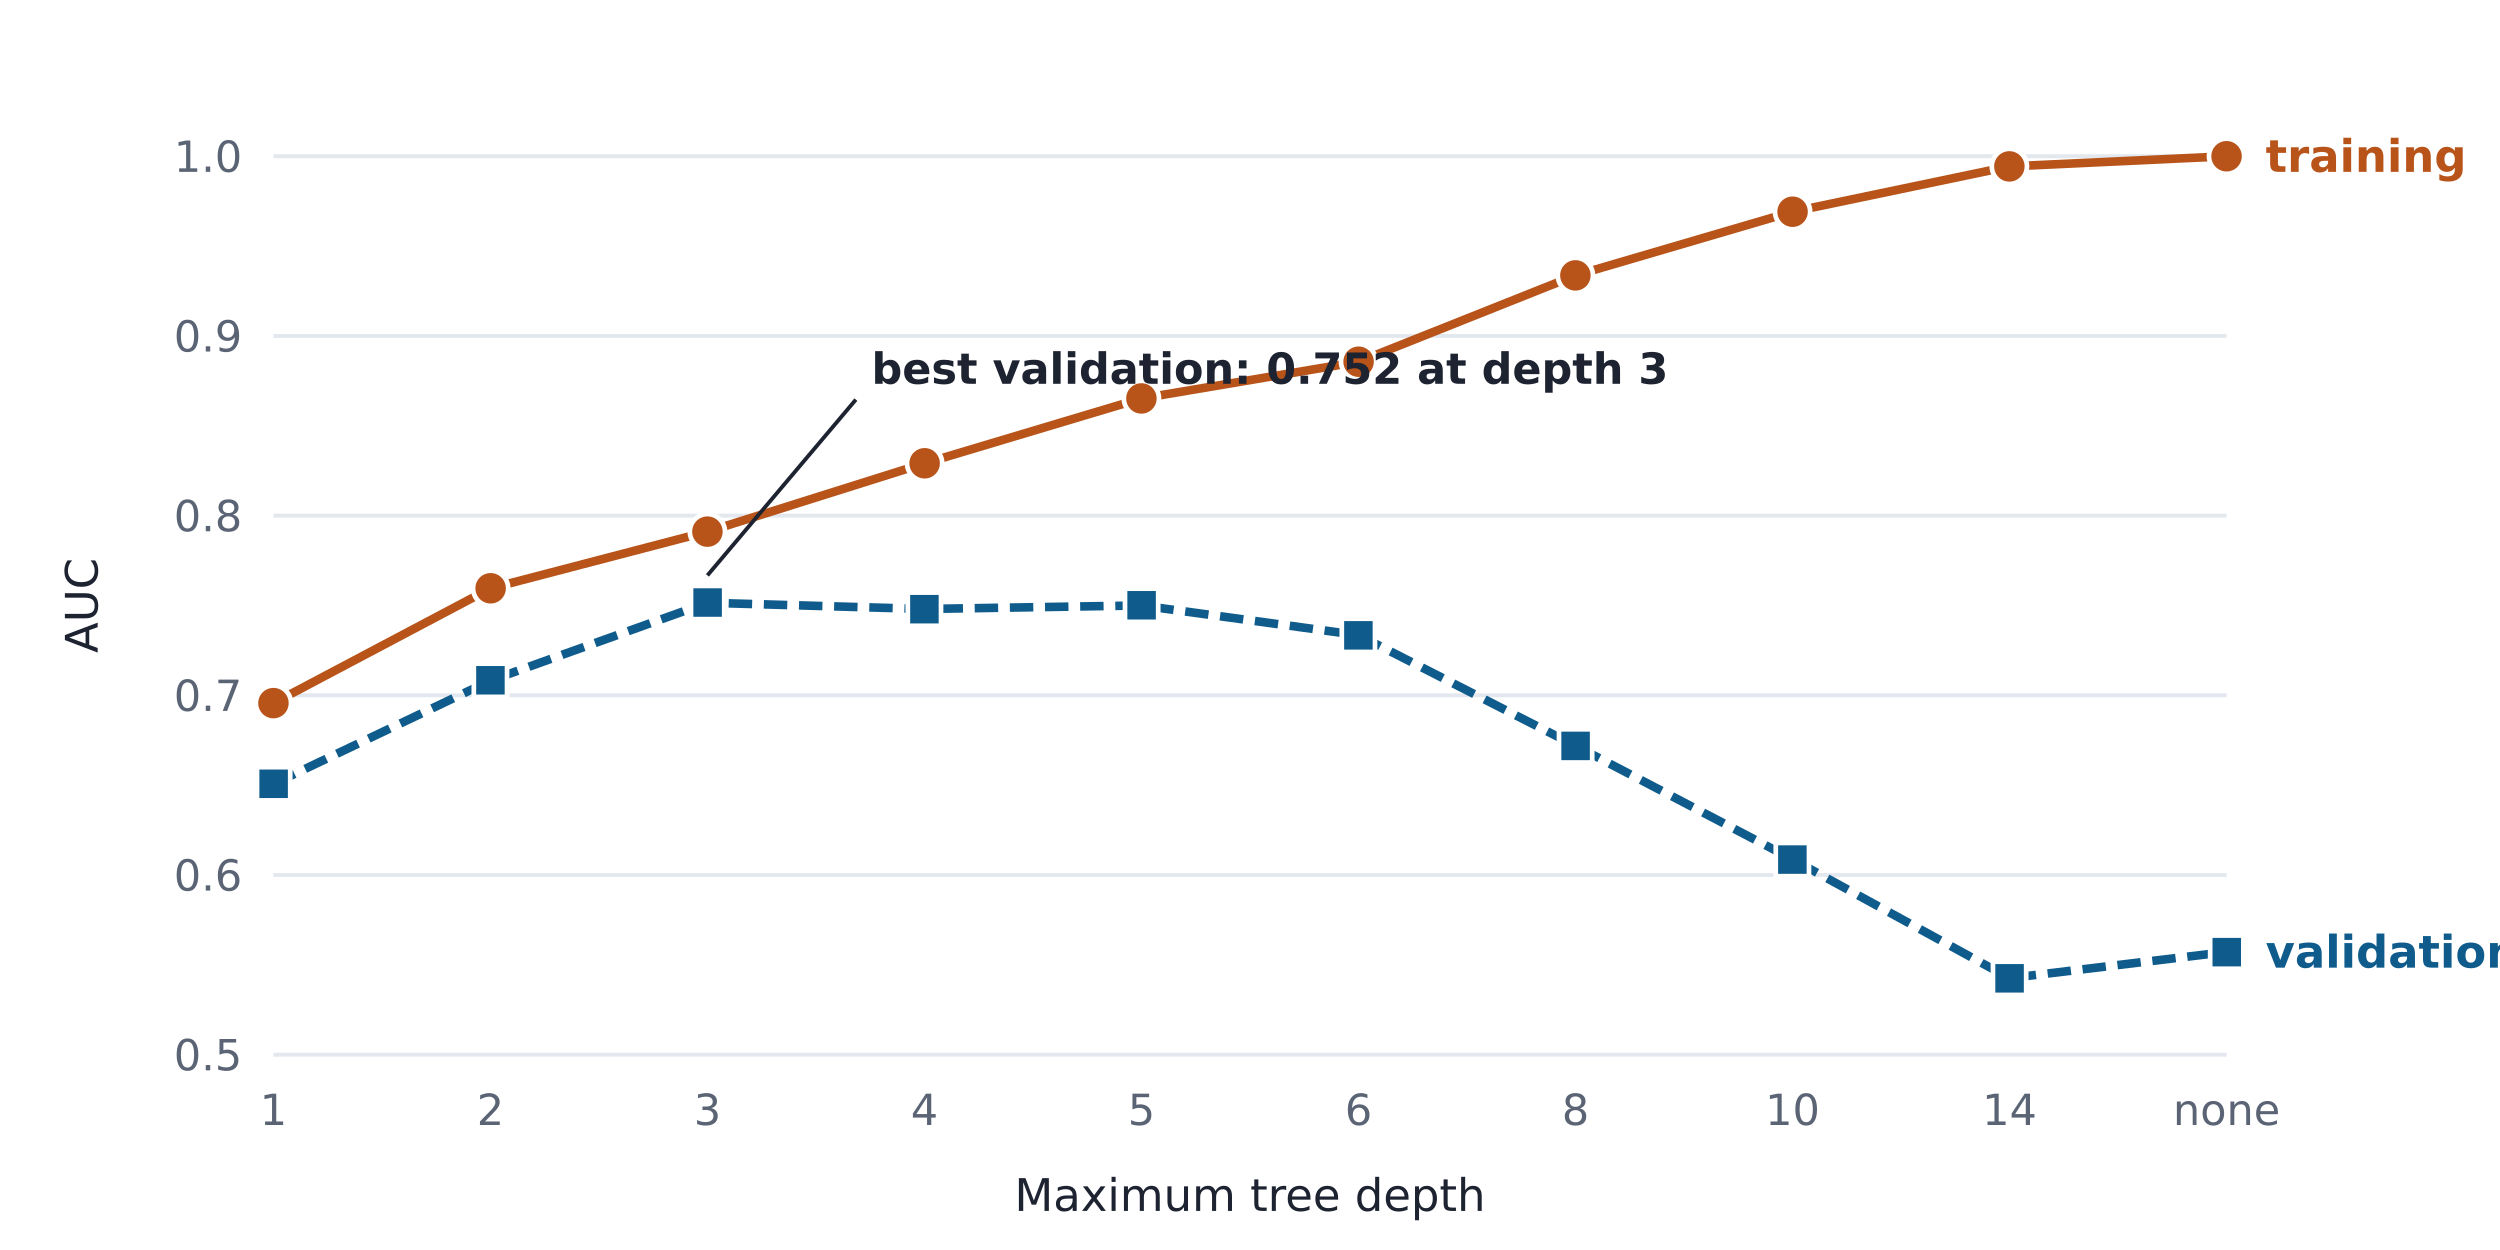
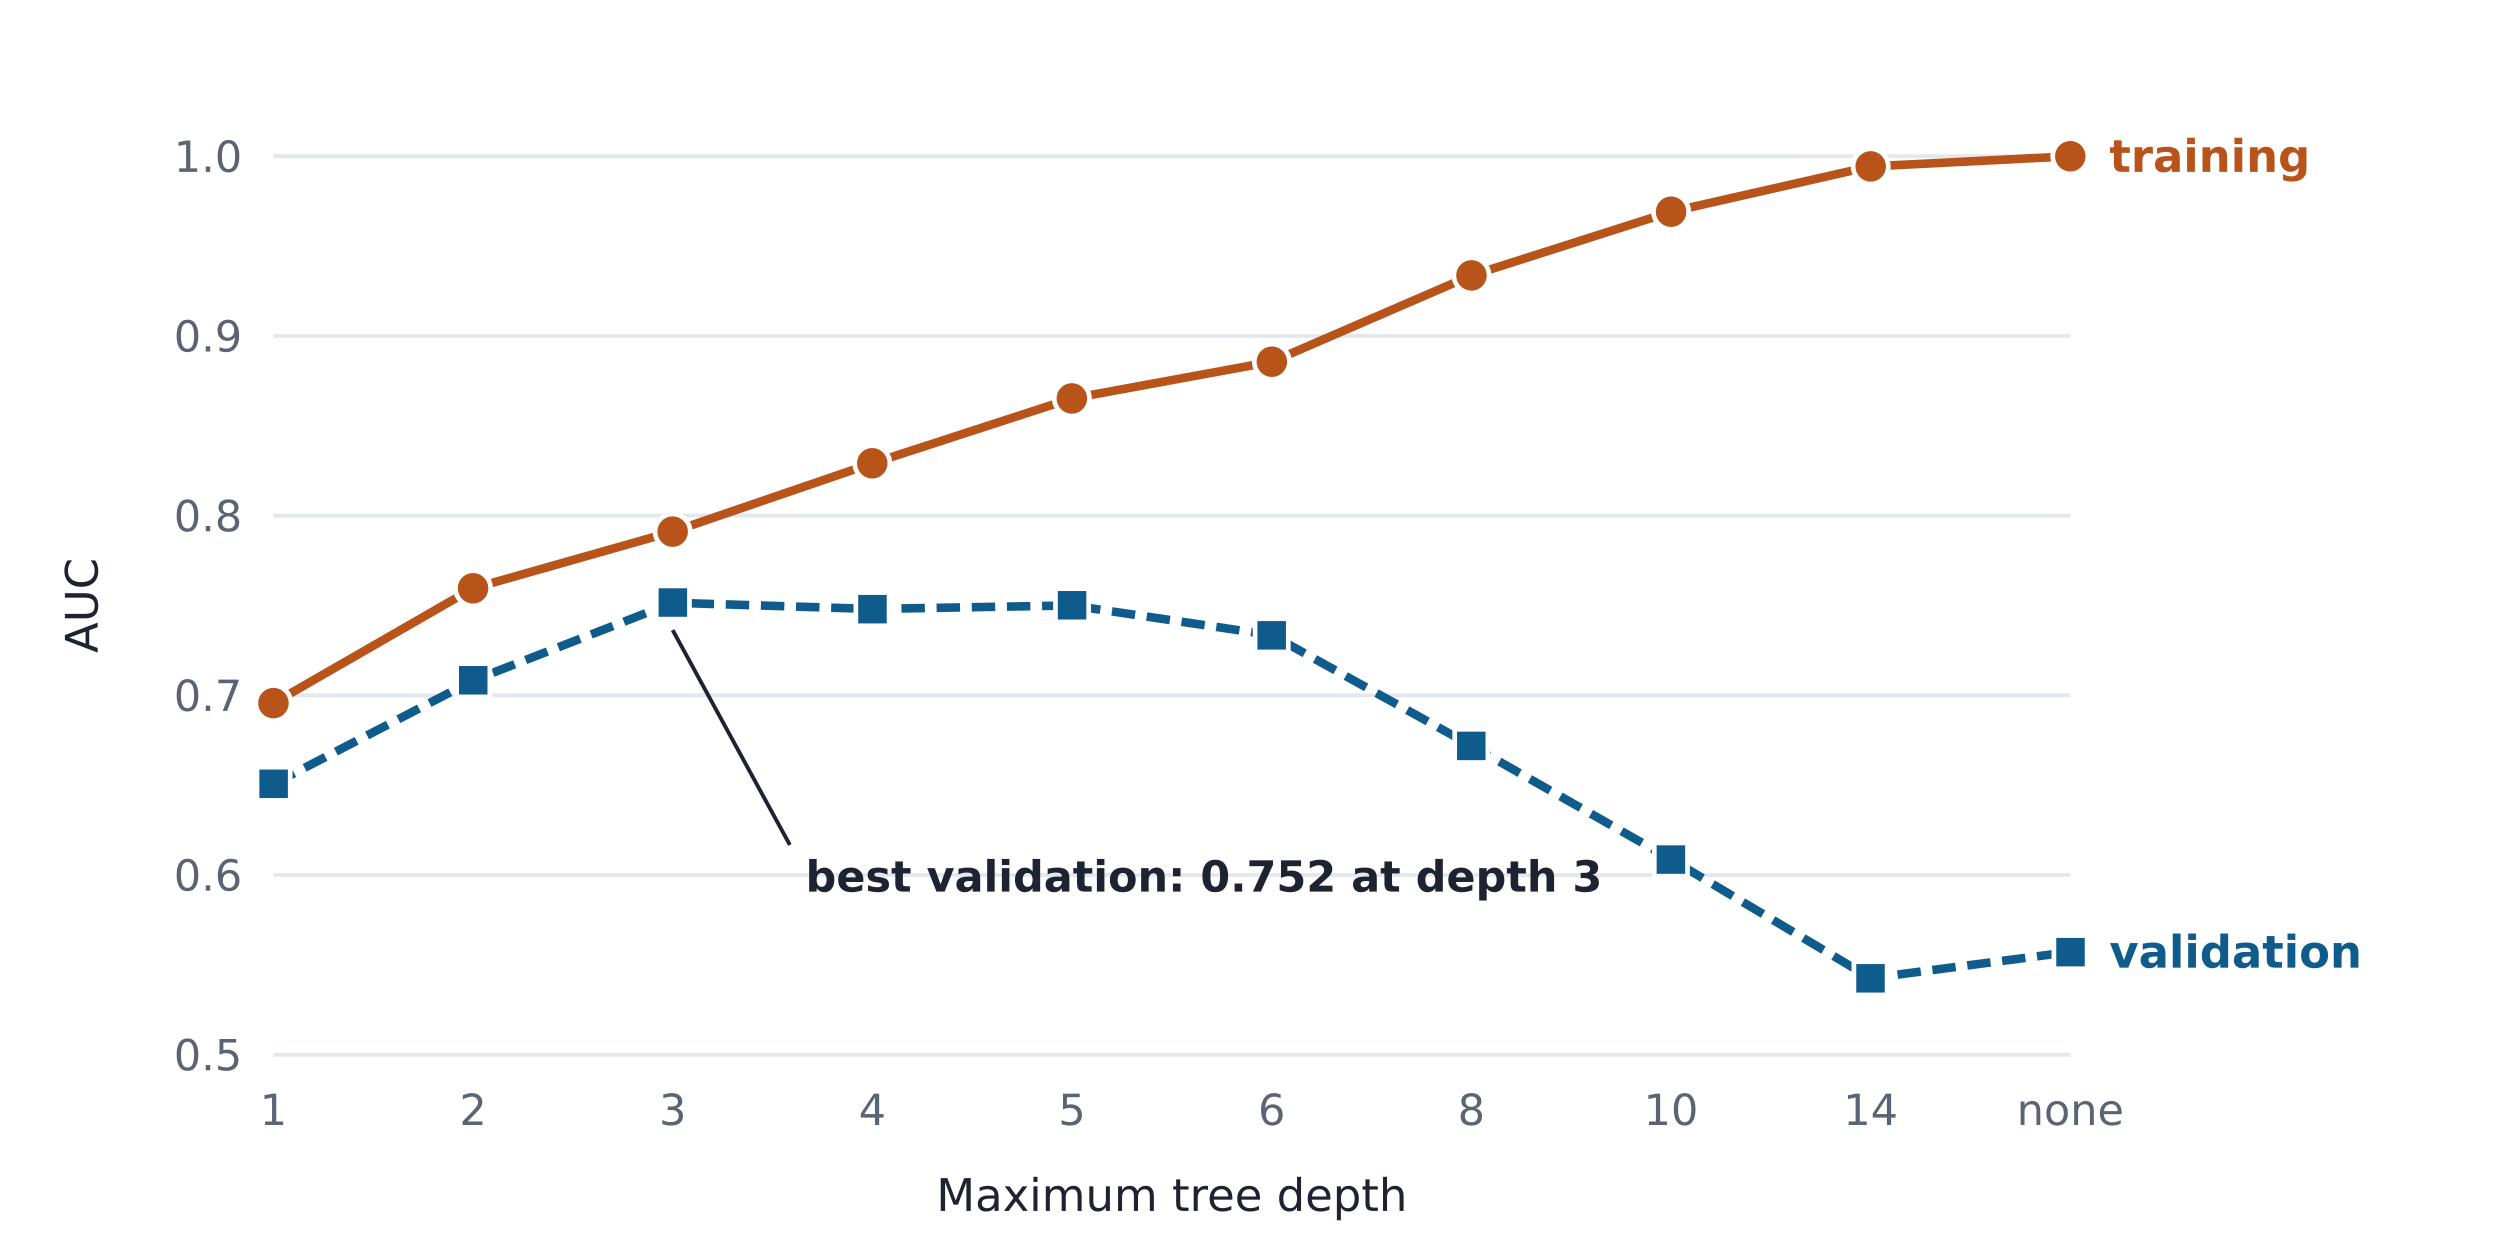
<svg xmlns="http://www.w3.org/2000/svg" width="640" height="320" viewBox="0 0 640 320" font-family="DejaVu Sans, Arial, sans-serif">
  <rect width="640" height="320" fill="#ffffff" />
-   <path d="M70.0,270.0 L570.0,270.0" fill="none" stroke="#e3e8ef" stroke-width="1" stroke-linejoin="round" />
+   <path d="M70.0,270.0 L530.0,270.0" fill="none" stroke="#e3e8ef" stroke-width="1" stroke-linejoin="round" />
  <text x="62" y="274.0" font-size="11" fill="#5b6475" font-weight="normal" text-anchor="end">0.5</text>
-   <path d="M70.0,224.0 L570.0,224.0" fill="none" stroke="#e3e8ef" stroke-width="1" stroke-linejoin="round" />
+   <path d="M70.0,224.0 L530.0,224.0" fill="none" stroke="#e3e8ef" stroke-width="1" stroke-linejoin="round" />
  <text x="62" y="228.0" font-size="11" fill="#5b6475" font-weight="normal" text-anchor="end">0.6</text>
-   <path d="M70.0,178.0 L570.0,178.0" fill="none" stroke="#e3e8ef" stroke-width="1" stroke-linejoin="round" />
+   <path d="M70.0,178.0 L530.0,178.0" fill="none" stroke="#e3e8ef" stroke-width="1" stroke-linejoin="round" />
  <text x="62" y="182.0" font-size="11" fill="#5b6475" font-weight="normal" text-anchor="end">0.7</text>
-   <path d="M70.0,132.0 L570.0,132.0" fill="none" stroke="#e3e8ef" stroke-width="1" stroke-linejoin="round" />
+   <path d="M70.0,132.0 L530.0,132.0" fill="none" stroke="#e3e8ef" stroke-width="1" stroke-linejoin="round" />
  <text x="62" y="136" font-size="11" fill="#5b6475" font-weight="normal" text-anchor="end">0.8</text>
-   <path d="M70.0,86.0 L570.0,86.0" fill="none" stroke="#e3e8ef" stroke-width="1" stroke-linejoin="round" />
+   <path d="M70.0,86.0 L530.0,86.0" fill="none" stroke="#e3e8ef" stroke-width="1" stroke-linejoin="round" />
  <text x="62" y="90.0" font-size="11" fill="#5b6475" font-weight="normal" text-anchor="end">0.9</text>
-   <path d="M70.0,40.0 L570.0,40.0" fill="none" stroke="#e3e8ef" stroke-width="1" stroke-linejoin="round" />
+   <path d="M70.0,40.0 L530.0,40.0" fill="none" stroke="#e3e8ef" stroke-width="1" stroke-linejoin="round" />
  <text x="62" y="44.0" font-size="11" fill="#5b6475" font-weight="normal" text-anchor="end">1.0</text>
  <text x="70.0" y="288" font-size="11" fill="#5b6475" font-weight="normal" text-anchor="middle">1</text>
-   <text x="125.556" y="288" font-size="11" fill="#5b6475" font-weight="normal" text-anchor="middle">2</text>
-   <text x="181.111" y="288" font-size="11" fill="#5b6475" font-weight="normal" text-anchor="middle">3</text>
-   <text x="236.667" y="288" font-size="11" fill="#5b6475" font-weight="normal" text-anchor="middle">4</text>
-   <text x="292.222" y="288" font-size="11" fill="#5b6475" font-weight="normal" text-anchor="middle">5</text>
-   <text x="347.778" y="288" font-size="11" fill="#5b6475" font-weight="normal" text-anchor="middle">6</text>
-   <text x="403.333" y="288" font-size="11" fill="#5b6475" font-weight="normal" text-anchor="middle">8</text>
-   <text x="458.889" y="288" font-size="11" fill="#5b6475" font-weight="normal" text-anchor="middle">10</text>
-   <text x="514.444" y="288" font-size="11" fill="#5b6475" font-weight="normal" text-anchor="middle">14</text>
-   <text x="570.0" y="288" font-size="11" fill="#5b6475" font-weight="normal" text-anchor="middle">none</text>
-   <path d="M70.0,180.0 L125.6,150.6 L181.1,136.1 L236.7,118.6 L292.2,102.0 L347.8,92.6 L403.3,70.5 L458.9,54.2 L514.4,42.6 L570.0,40.0" fill="none" stroke="#b8541a" stroke-width="2.2" stroke-linejoin="round" />
-   <path d="M70.0,200.7 L125.6,174.2 L181.1,154.3 L236.7,155.9 L292.2,155.0 L347.8,162.6 L403.3,190.9 L458.9,220.0 L514.4,250.4 L570.0,243.7" fill="none" stroke="#0f5c8c" stroke-width="2.2" stroke-linejoin="round" stroke-dasharray="6,3" />
+   <text x="121.111" y="288" font-size="11" fill="#5b6475" font-weight="normal" text-anchor="middle">2</text>
+   <text x="172.222" y="288" font-size="11" fill="#5b6475" font-weight="normal" text-anchor="middle">3</text>
+   <text x="223.333" y="288" font-size="11" fill="#5b6475" font-weight="normal" text-anchor="middle">4</text>
+   <text x="274.444" y="288" font-size="11" fill="#5b6475" font-weight="normal" text-anchor="middle">5</text>
+   <text x="325.556" y="288" font-size="11" fill="#5b6475" font-weight="normal" text-anchor="middle">6</text>
+   <text x="376.667" y="288" font-size="11" fill="#5b6475" font-weight="normal" text-anchor="middle">8</text>
+   <text x="427.778" y="288" font-size="11" fill="#5b6475" font-weight="normal" text-anchor="middle">10</text>
+   <text x="478.889" y="288" font-size="11" fill="#5b6475" font-weight="normal" text-anchor="middle">14</text>
+   <text x="530.0" y="288" font-size="11" fill="#5b6475" font-weight="normal" text-anchor="middle">none</text>
+   <path d="M70.0,180.0 L121.1,150.6 L172.2,136.1 L223.3,118.6 L274.4,102.0 L325.6,92.6 L376.7,70.5 L427.8,54.2 L478.9,42.6 L530.0,40.0" fill="none" stroke="#b8541a" stroke-width="2.2" stroke-linejoin="round" />
+   <path d="M70.0,200.7 L121.1,174.2 L172.2,154.3 L223.3,155.9 L274.4,155.0 L325.6,162.6 L376.7,190.9 L427.8,220.0 L478.9,250.4 L530.0,243.7" fill="none" stroke="#0f5c8c" stroke-width="2.2" stroke-linejoin="round" stroke-dasharray="6,3" />
  <circle cx="70.0" cy="180.0" r="4.5" fill="#b8541a" stroke="#fff" stroke-width="1.2" />
  <rect x="65.8" y="196.4" width="8.5" height="8.5" fill="#0f5c8c" stroke="#fff" stroke-width="1.2" />
-   <circle cx="125.6" cy="150.6" r="4.5" fill="#b8541a" stroke="#fff" stroke-width="1.2" />
-   <rect x="121.3" y="169.9" width="8.5" height="8.5" fill="#0f5c8c" stroke="#fff" stroke-width="1.2" />
-   <circle cx="181.1" cy="136.1" r="4.5" fill="#b8541a" stroke="#fff" stroke-width="1.2" />
-   <rect x="176.9" y="150.0" width="8.5" height="8.5" fill="#0f5c8c" stroke="#fff" stroke-width="1.2" />
-   <circle cx="236.7" cy="118.6" r="4.5" fill="#b8541a" stroke="#fff" stroke-width="1.2" />
-   <rect x="232.4" y="151.7" width="8.5" height="8.5" fill="#0f5c8c" stroke="#fff" stroke-width="1.2" />
-   <circle cx="292.2" cy="102.0" r="4.5" fill="#b8541a" stroke="#fff" stroke-width="1.2" />
-   <rect x="288.0" y="150.7" width="8.5" height="8.5" fill="#0f5c8c" stroke="#fff" stroke-width="1.2" />
-   <circle cx="347.8" cy="92.6" r="4.5" fill="#b8541a" stroke="#fff" stroke-width="1.2" />
-   <rect x="343.5" y="158.4" width="8.5" height="8.5" fill="#0f5c8c" stroke="#fff" stroke-width="1.2" />
-   <circle cx="403.3" cy="70.5" r="4.5" fill="#b8541a" stroke="#fff" stroke-width="1.2" />
-   <rect x="399.1" y="186.7" width="8.5" height="8.5" fill="#0f5c8c" stroke="#fff" stroke-width="1.2" />
-   <circle cx="458.9" cy="54.2" r="4.5" fill="#b8541a" stroke="#fff" stroke-width="1.2" />
-   <rect x="454.6" y="215.8" width="8.5" height="8.5" fill="#0f5c8c" stroke="#fff" stroke-width="1.2" />
-   <circle cx="514.4" cy="42.6" r="4.5" fill="#b8541a" stroke="#fff" stroke-width="1.2" />
-   <rect x="510.2" y="246.2" width="8.5" height="8.5" fill="#0f5c8c" stroke="#fff" stroke-width="1.2" />
-   <circle cx="570.0" cy="40.0" r="4.5" fill="#b8541a" stroke="#fff" stroke-width="1.2" />
-   <rect x="565.8" y="239.5" width="8.5" height="8.5" fill="#0f5c8c" stroke="#fff" stroke-width="1.2" />
-   <path d="M181.1,147.3 L219.1,102.3" fill="none" stroke="#1d2330" stroke-width="1" stroke-linejoin="round" />
-   <text x="223.111" y="98.253" font-size="11" fill="#1d2330" font-weight="bold" text-anchor="start">best validation: 0.752 at depth 3</text>
-   <text x="580.0" y="44.0" font-size="11.5" fill="#b8541a" font-weight="bold" text-anchor="start">training</text>
-   <text x="580.0" y="247.718" font-size="11.5" fill="#0f5c8c" font-weight="bold" text-anchor="start">validation</text>
-   <text x="320.0" y="310" font-size="11.5" fill="#1d2330" font-weight="normal" text-anchor="middle">Maximum tree depth</text>
+   <circle cx="121.1" cy="150.6" r="4.5" fill="#b8541a" stroke="#fff" stroke-width="1.2" />
+   <rect x="116.9" y="169.9" width="8.5" height="8.5" fill="#0f5c8c" stroke="#fff" stroke-width="1.2" />
+   <circle cx="172.2" cy="136.1" r="4.5" fill="#b8541a" stroke="#fff" stroke-width="1.2" />
+   <rect x="168.0" y="150.0" width="8.5" height="8.5" fill="#0f5c8c" stroke="#fff" stroke-width="1.2" />
+   <circle cx="223.3" cy="118.6" r="4.5" fill="#b8541a" stroke="#fff" stroke-width="1.2" />
+   <rect x="219.1" y="151.7" width="8.5" height="8.5" fill="#0f5c8c" stroke="#fff" stroke-width="1.2" />
+   <circle cx="274.4" cy="102.0" r="4.5" fill="#b8541a" stroke="#fff" stroke-width="1.2" />
+   <rect x="270.2" y="150.7" width="8.5" height="8.5" fill="#0f5c8c" stroke="#fff" stroke-width="1.2" />
+   <circle cx="325.6" cy="92.6" r="4.5" fill="#b8541a" stroke="#fff" stroke-width="1.2" />
+   <rect x="321.3" y="158.4" width="8.5" height="8.5" fill="#0f5c8c" stroke="#fff" stroke-width="1.2" />
+   <circle cx="376.7" cy="70.5" r="4.5" fill="#b8541a" stroke="#fff" stroke-width="1.2" />
+   <rect x="372.4" y="186.7" width="8.5" height="8.5" fill="#0f5c8c" stroke="#fff" stroke-width="1.2" />
+   <circle cx="427.8" cy="54.2" r="4.5" fill="#b8541a" stroke="#fff" stroke-width="1.2" />
+   <rect x="423.5" y="215.8" width="8.5" height="8.5" fill="#0f5c8c" stroke="#fff" stroke-width="1.2" />
+   <circle cx="478.9" cy="42.6" r="4.5" fill="#b8541a" stroke="#fff" stroke-width="1.2" />
+   <rect x="474.6" y="246.2" width="8.5" height="8.5" fill="#0f5c8c" stroke="#fff" stroke-width="1.2" />
+   <circle cx="530.0" cy="40.0" r="4.5" fill="#b8541a" stroke="#fff" stroke-width="1.2" />
+   <rect x="525.8" y="239.5" width="8.5" height="8.5" fill="#0f5c8c" stroke="#fff" stroke-width="1.2" />
+   <path d="M172.2,161.3 L202.2,216.3" fill="none" stroke="#1d2330" stroke-width="1" stroke-linejoin="round" />
+   <text x="206.222" y="228.253" font-size="11" fill="#1d2330" font-weight="bold" text-anchor="start">best validation: 0.752 at depth 3</text>
+   <text x="540.0" y="44.0" font-size="11.5" fill="#b8541a" font-weight="bold" text-anchor="start">training</text>
+   <text x="540.0" y="247.718" font-size="11.5" fill="#0f5c8c" font-weight="bold" text-anchor="start">validation</text>
+   <text x="300.0" y="310" font-size="11.5" fill="#1d2330" font-weight="normal" text-anchor="middle">Maximum tree depth</text>
  <text x="25" y="155.0" font-size="11.5" fill="#1d2330" font-family="DejaVu Sans, Arial, sans-serif" text-anchor="middle" transform="rotate(-90 25 155.0)">AUC</text>
</svg>
